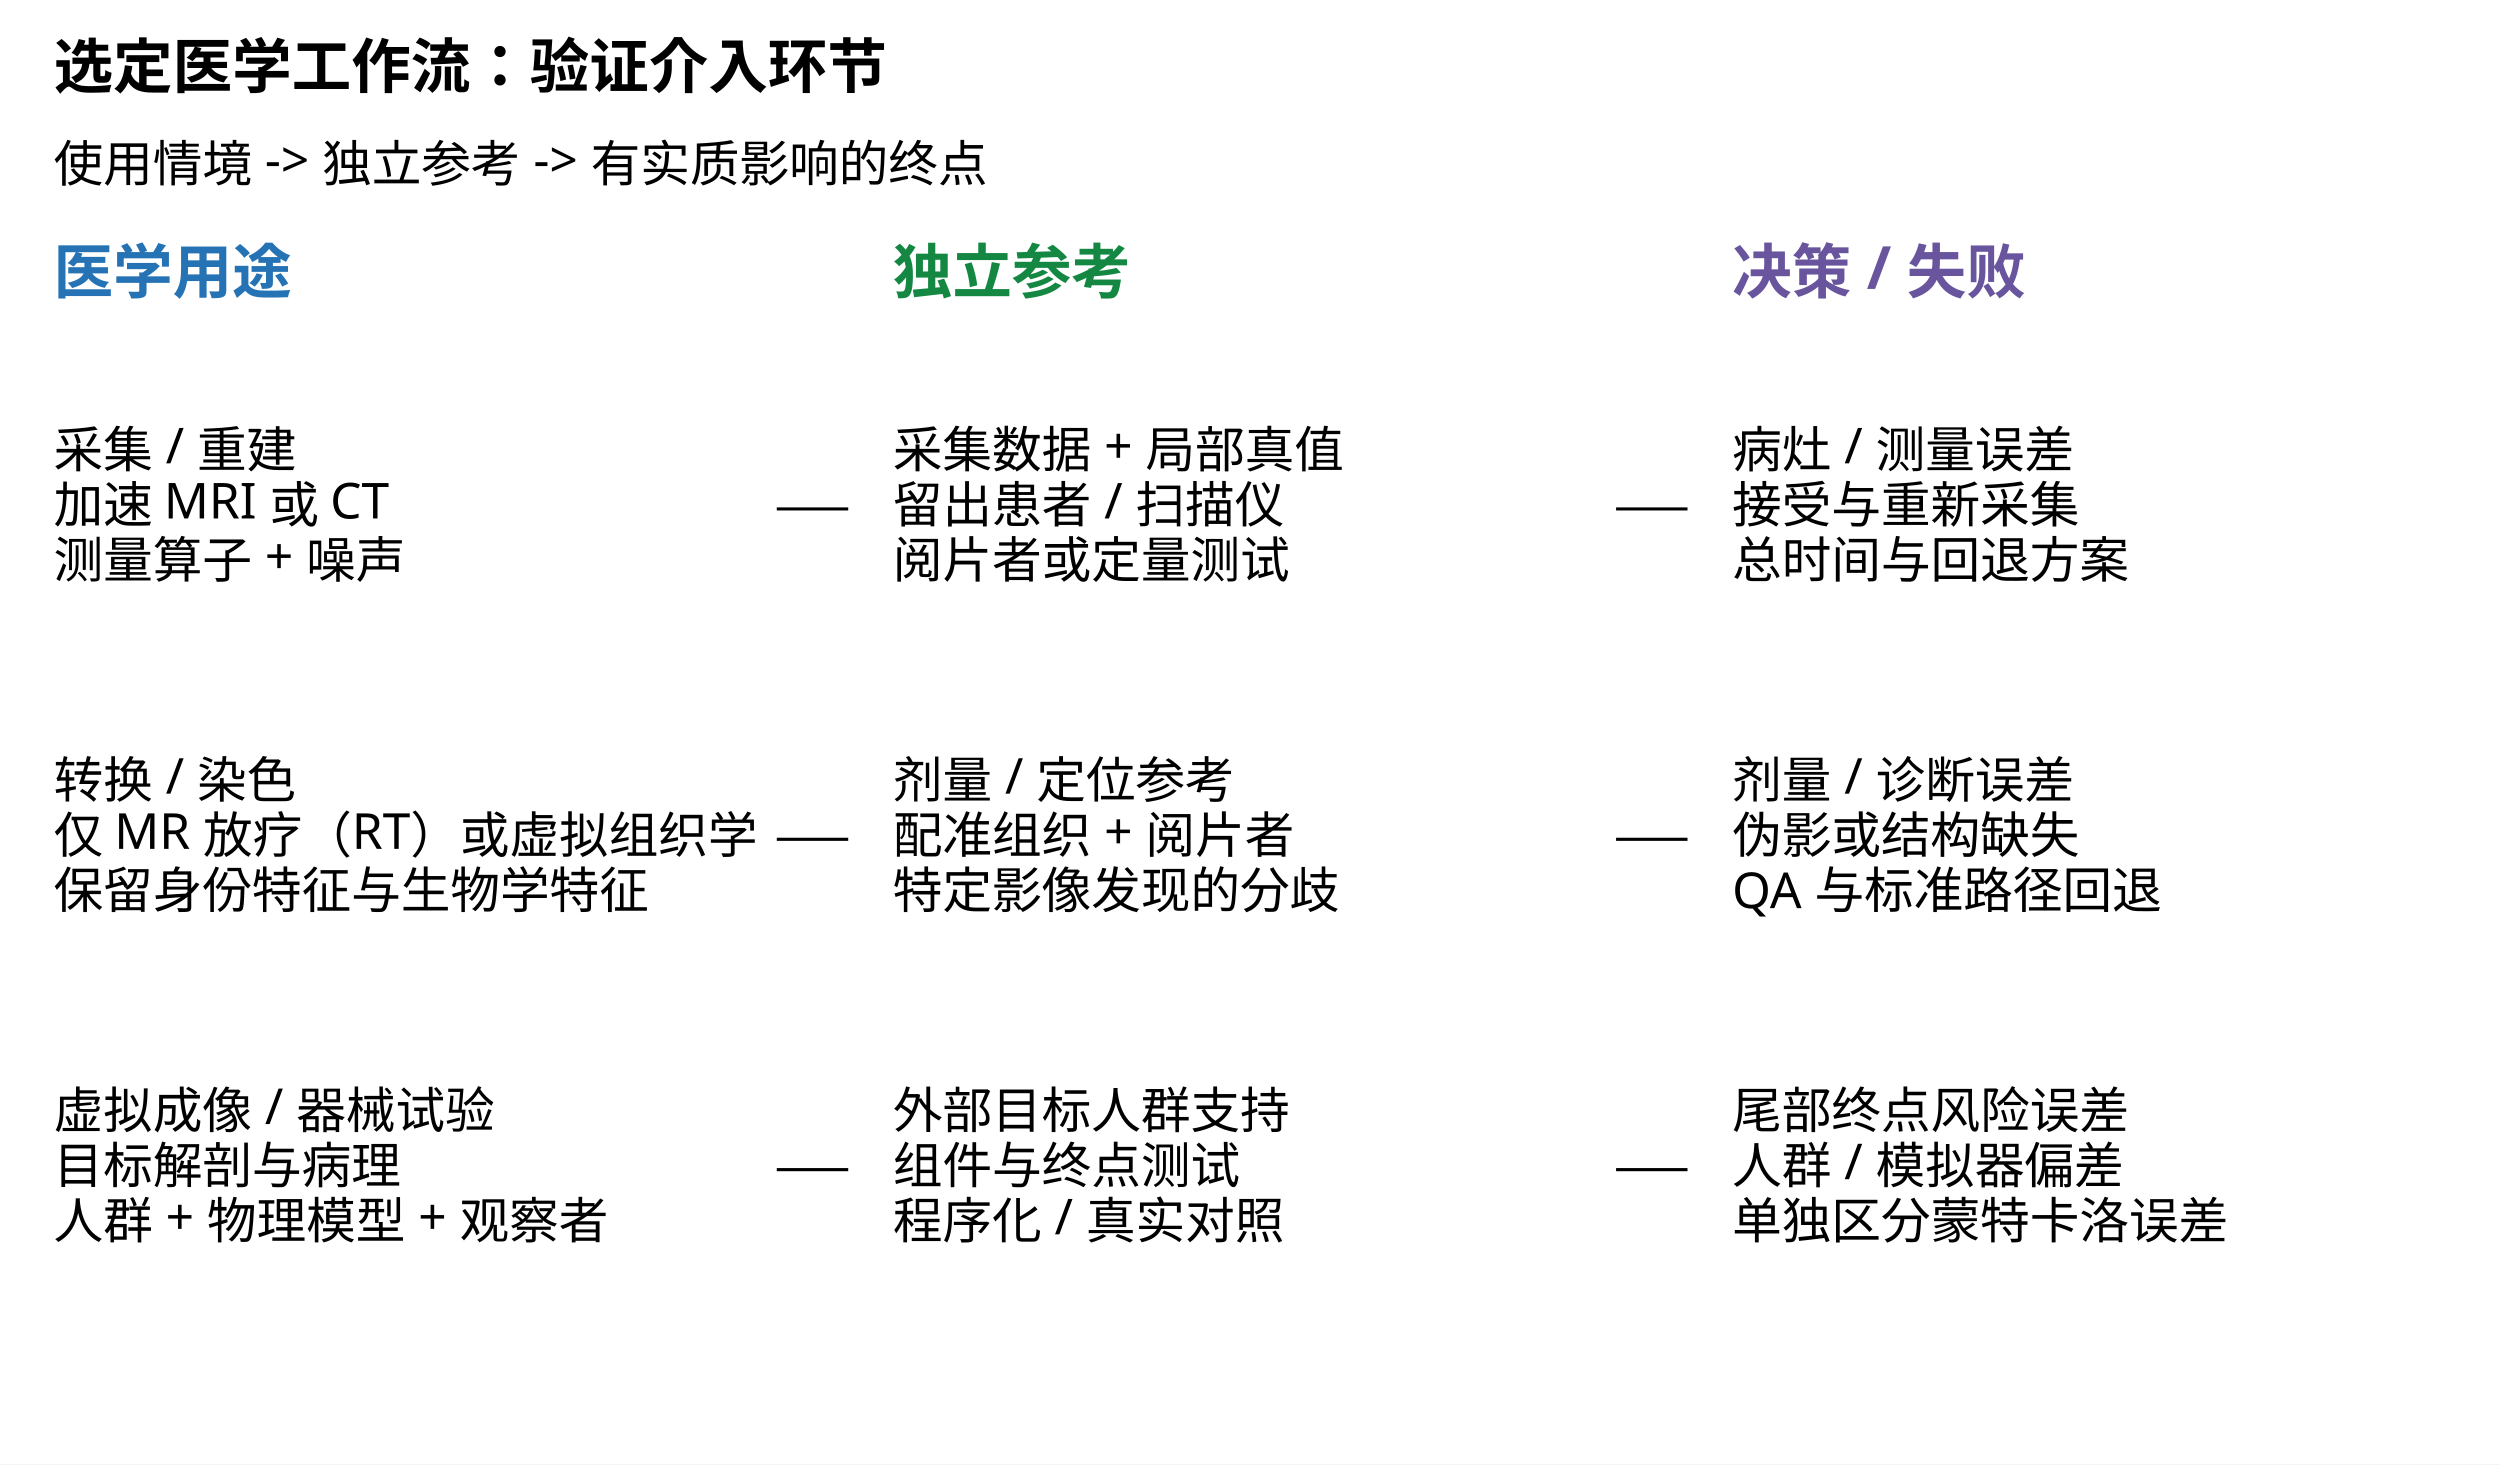
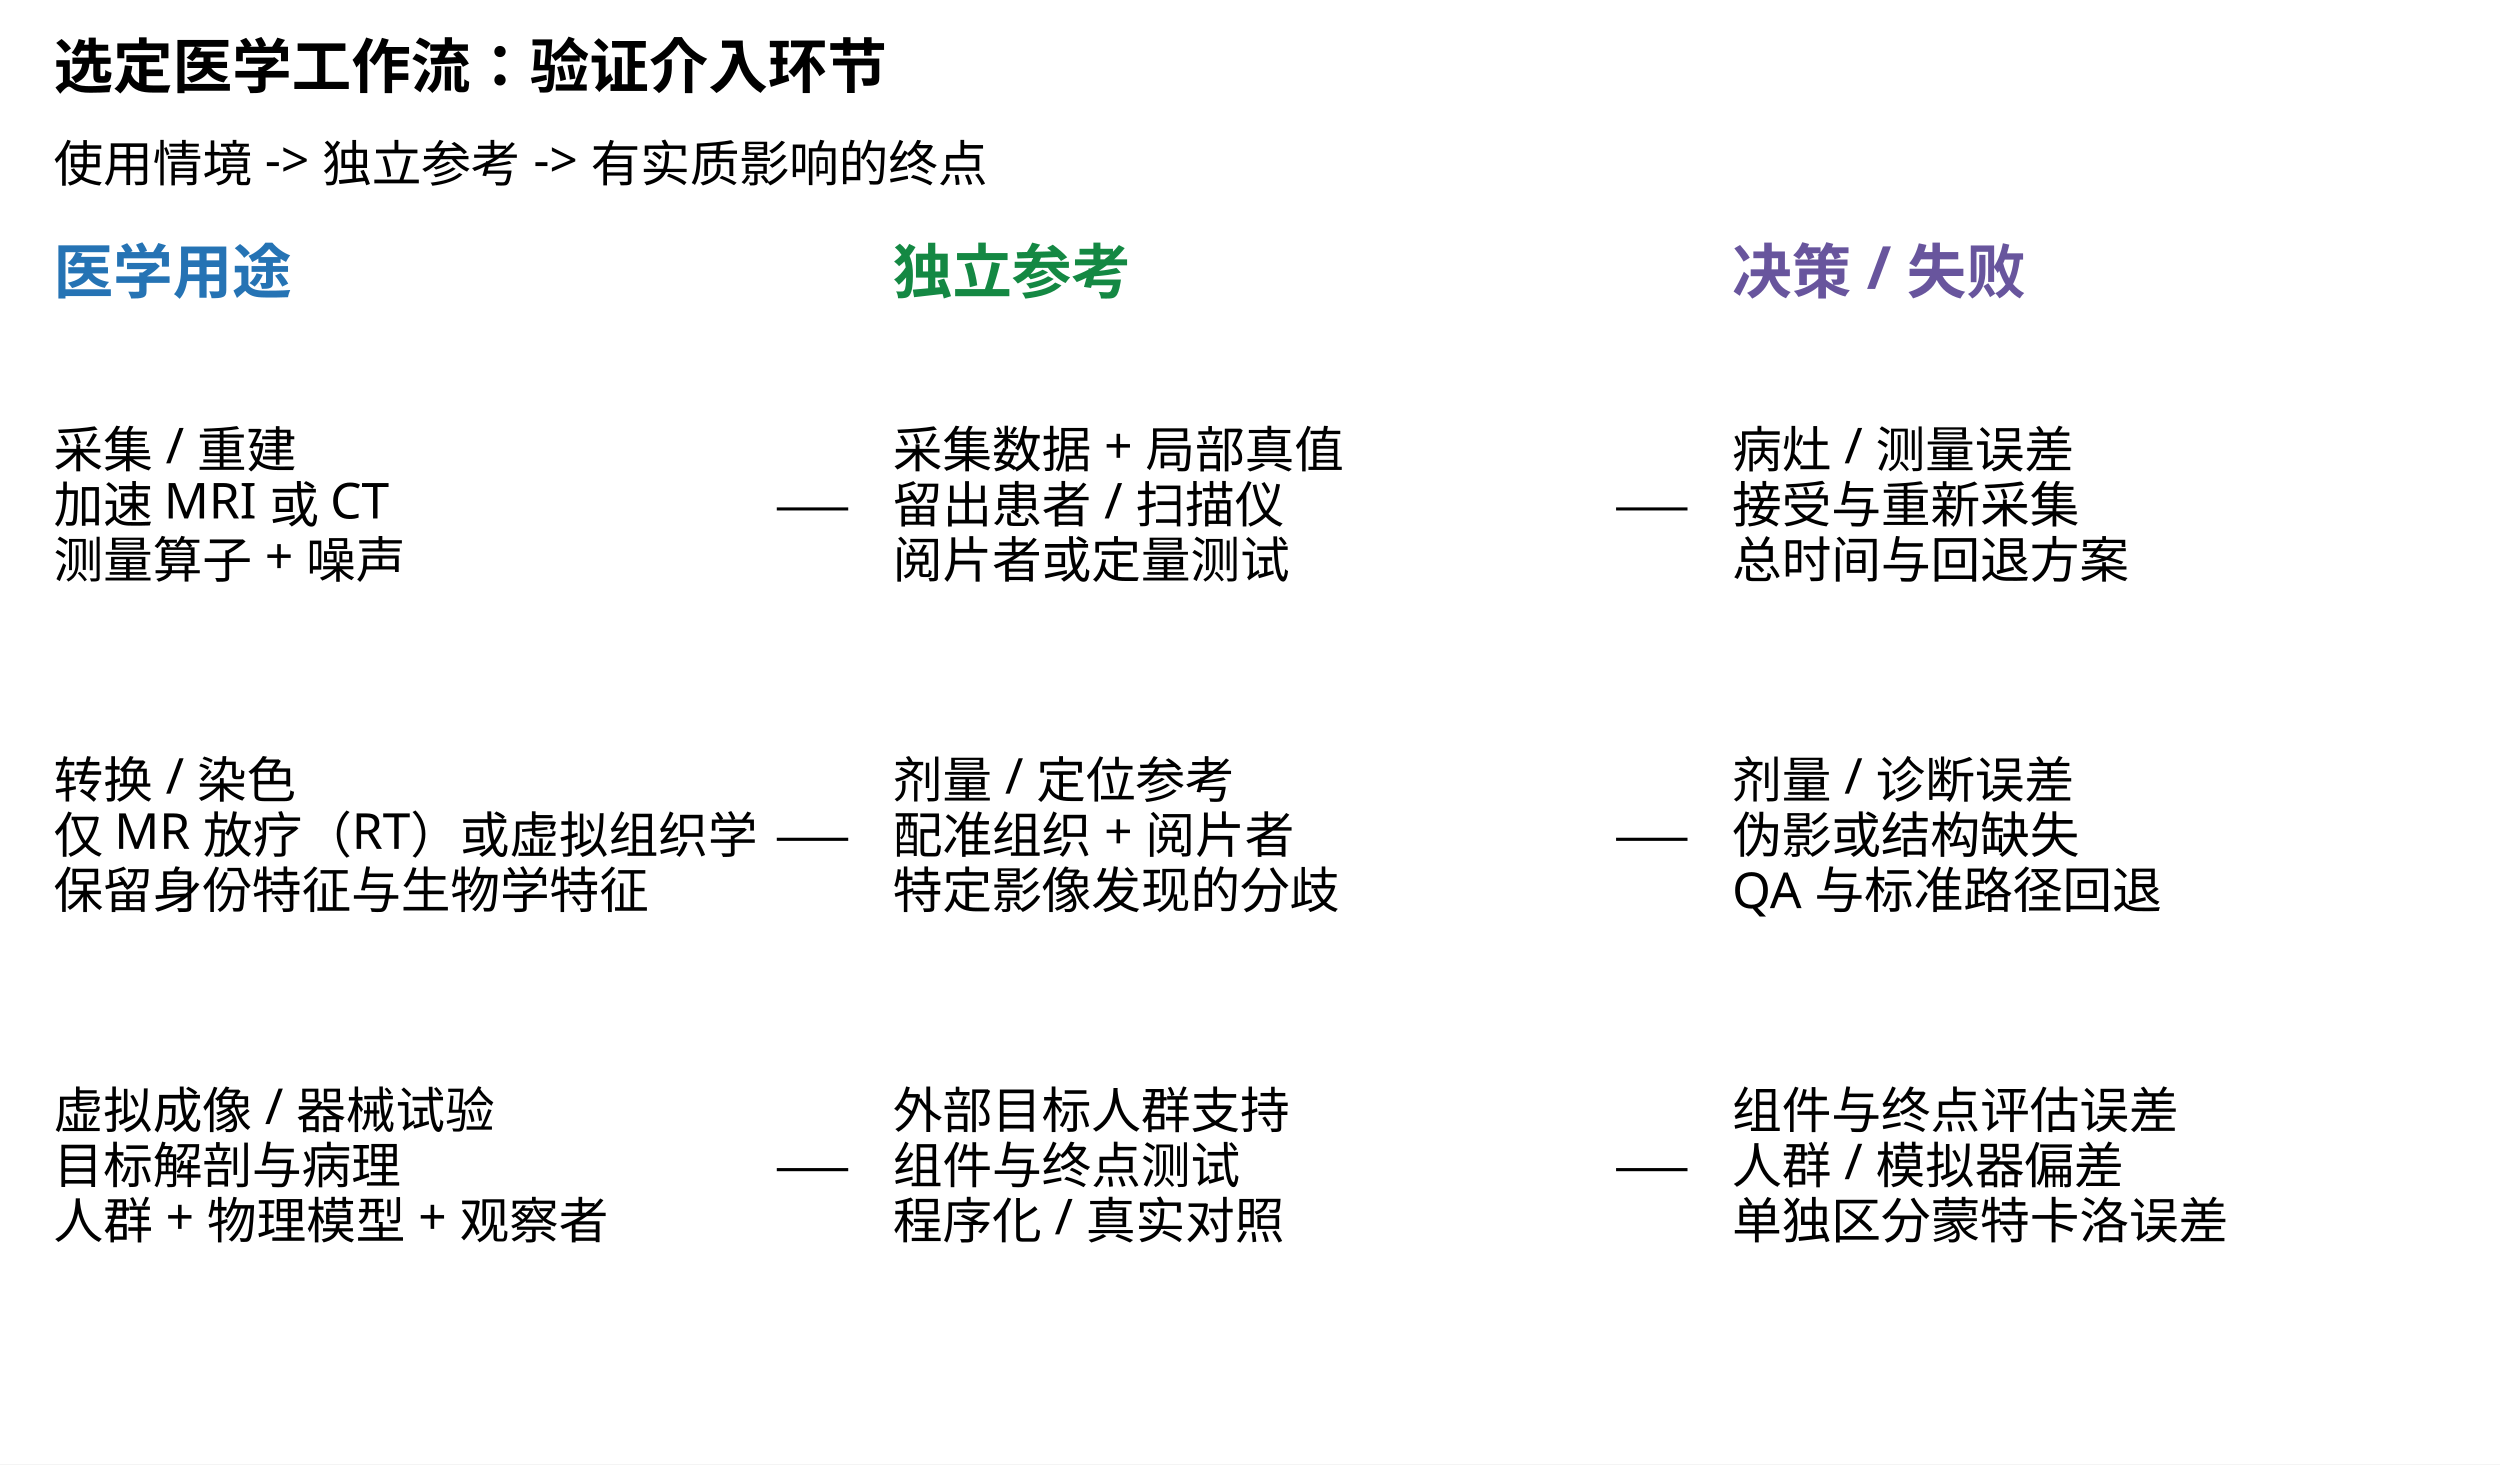
<svg xmlns="http://www.w3.org/2000/svg" width="1008pt" height="590.4pt" viewBox="0 0 1008 590.4" version="1.1" data-language="zh" lang="zh-CN">
  <defs>
    <style type="text/css">*{stroke-linejoin: round; stroke-linecap: butt}</style>
  </defs>
  <g id="figure_1">
    <g id="patch_1">
      <path d="M 0 590.4  L 1008 590.4  L 1008 0  L 0 0  z " style="fill: #ffffff" />
    </g>
    <g id="axes_1">
      <g id="line2d_1">
-         <path d="M 313.2 205.2  L 342 205.2  " clip-path="url(#p2d374b18fd)" style="fill: none; stroke: #000000; stroke-width: 1.25" />
+         <path d="M 313.2 205.2  L 342 205.2  " clip-path="url(#p64bbf70a13)" style="fill: none; stroke: #000000; stroke-width: 1.25" />
      </g>
      <g id="line2d_2">
-         <path d="M 651.6 205.2  L 680.4 205.2  " clip-path="url(#p2d374b18fd)" style="fill: none; stroke: #000000; stroke-width: 1.25" />
+         <path d="M 651.6 205.2  L 680.4 205.2  " clip-path="url(#p64bbf70a13)" style="fill: none; stroke: #000000; stroke-width: 1.25" />
      </g>
      <g id="line2d_3">
-         <path d="M 313.2 338.4  L 342 338.4  " clip-path="url(#p2d374b18fd)" style="fill: none; stroke: #000000; stroke-width: 1.25" />
+         <path d="M 313.2 338.4  L 342 338.4  " clip-path="url(#p64bbf70a13)" style="fill: none; stroke: #000000; stroke-width: 1.25" />
      </g>
      <g id="line2d_4">
-         <path d="M 651.6 338.4  L 680.4 338.4  " clip-path="url(#p2d374b18fd)" style="fill: none; stroke: #000000; stroke-width: 1.25" />
+         <path d="M 651.6 338.4  L 680.4 338.4  " clip-path="url(#p64bbf70a13)" style="fill: none; stroke: #000000; stroke-width: 1.25" />
      </g>
      <g id="line2d_5">
-         <path d="M 313.2 471.6  L 342 471.6  " clip-path="url(#p2d374b18fd)" style="fill: none; stroke: #000000; stroke-width: 1.25" />
+         <path d="M 313.2 471.6  L 342 471.6  " clip-path="url(#p64bbf70a13)" style="fill: none; stroke: #000000; stroke-width: 1.25" />
      </g>
      <g id="line2d_6">
-         <path d="M 651.6 471.6  L 680.4 471.6  " clip-path="url(#p2d374b18fd)" style="fill: none; stroke: #000000; stroke-width: 1.25" />
+         <path d="M 651.6 471.6  L 680.4 471.6  " clip-path="url(#p64bbf70a13)" style="fill: none; stroke: #000000; stroke-width: 1.25" />
      </g>
      <g id="text_1">
        <text style="font-weight: 700; font-size: 24px; font-family: 'Microsoft YaHei'; text-anchor: start" x="21.6" y="35.409" transform="rotate(-0 21.6 35.40937)">选定医学工作流：验证介入环节</text>
      </g>
      <g id="text_2">
        <text style="font-size: 20px; font-family: 'Microsoft YaHei'; text-anchor: start" x="21.6" y="73.188" transform="rotate(-0 21.6 73.18781)">使用情境 -&gt; 独立参考 -&gt; 有实质影响的终点</text>
      </g>
      <g id="text_3">
        <text style="font-weight: 700; font-size: 24px; font-family: 'Microsoft YaHei'; text-anchor: start; fill: #2573b4" x="21.6" y="118.209" transform="rotate(-0 21.6 118.2094)">医学用途</text>
      </g>
      <g id="text_4">
        <text style="font-weight: 700; font-size: 24px; font-family: 'Microsoft YaHei'; text-anchor: start; fill: #148843" x="360" y="118.209" transform="rotate(-0 360 118.2094)">独立参考</text>
      </g>
      <g id="text_5">
        <text style="font-weight: 700; font-size: 24px; font-family: 'Microsoft YaHei'; text-anchor: start; fill: #68559d" x="698.4" y="118.209" transform="rotate(-0 698.4 118.2094)">决策 / 失败</text>
      </g>
      <g id="text_6">
        <text style="font-size: 20px; font-family: 'Microsoft YaHei'" transform="translate(21.6 188.4694)">采集 / 重建</text>
        <text style="font-size: 20px; font-family: 'Microsoft YaHei'" transform="translate(21.6 210.7078)">加速 MRI 或 CT</text>
        <text style="font-size: 20px; font-family: 'Microsoft YaHei'" transform="translate(21.6 232.9462)">测量算子 + 噪声</text>
      </g>
      <g id="text_7">
        <text style="font-size: 20px; font-family: 'Microsoft YaHei'" transform="translate(360 188.4694)">采集数据 + 局部真值</text>
        <text style="font-size: 20px; font-family: 'Microsoft YaHei'" transform="translate(360 210.7078)">留出患者 / 扫描仪</text>
        <text style="font-size: 20px; font-family: 'Microsoft YaHei'" transform="translate(360 232.9462)">阅片者或定量测试</text>
      </g>
      <g id="text_8">
        <text style="font-size: 20px; font-family: 'Microsoft YaHei'" transform="translate(698.4 188.4694)">病灶 / 测量误差</text>
        <text style="font-size: 20px; font-family: 'Microsoft YaHei'" transform="translate(698.4 210.7078)">接受与重新采集</text>
        <text style="font-size: 20px; font-family: 'Microsoft YaHei'" transform="translate(698.4 232.9462)">总时间与回退方案</text>
      </g>
      <g id="text_9">
        <text style="font-size: 20px; font-family: 'Microsoft YaHei'" transform="translate(21.6 321.6694)">转换 / 染色</text>
        <text style="font-size: 20px; font-family: 'Microsoft YaHei'" transform="translate(21.6 343.9078)">仅 MR 放疗（RT）或虚拟组织学</text>
        <text style="font-size: 20px; font-family: 'Microsoft YaHei'" transform="translate(21.6 366.1462)">保留身份特征与生物学特征</text>
      </g>
      <g id="text_10">
        <text style="font-size: 20px; font-family: 'Microsoft YaHei'" transform="translate(360 321.6694)">剂量 / 定位参考</text>
        <text style="font-size: 20px; font-family: 'Microsoft YaHei'" transform="translate(360 343.9078)">配准组织 + 阅片者</text>
        <text style="font-size: 20px; font-family: 'Microsoft YaHei'" transform="translate(360 366.1462)">特定影像发现的分歧</text>
      </g>
      <g id="text_11">
        <text style="font-size: 20px; font-family: 'Microsoft YaHei'" transform="translate(698.4 321.6694)">剂量 / 诊断误差</text>
        <text style="font-size: 20px; font-family: 'Microsoft YaHei'" transform="translate(698.4 343.9078)">伪影或结构缺失</text>
        <text style="font-size: 20px; font-family: 'Microsoft YaHei'" transform="translate(698.4 366.1462)">QA 与标准路径回退</text>
      </g>
      <g id="text_12">
        <text style="font-size: 20px; font-family: 'Microsoft YaHei'" transform="translate(21.6 454.8694)">虚拟成像 / 器械试验</text>
        <text style="font-size: 20px; font-family: 'Microsoft YaHei'" transform="translate(21.6 477.1078)">目标解剖与病理</text>
        <text style="font-size: 20px; font-family: 'Microsoft YaHei'" transform="translate(21.6 499.3462)">人群 + 物理模型 + 观察者</text>
      </g>
      <g id="text_13">
        <text style="font-size: 20px; font-family: 'Microsoft YaHei'" transform="translate(360 454.8694)">外部目标人群支持</text>
        <text style="font-size: 20px; font-family: 'Microsoft YaHei'" transform="translate(360 477.1078)">组件与终点测试</text>
        <text style="font-size: 20px; font-family: 'Microsoft YaHei'" transform="translate(360 499.3462)">程序化 / 真实对照</text>
      </g>
      <g id="text_14">
-         <text style="font-size: 20px; font-family: 'Microsoft YaHei'" transform="translate(698.4 454.8694)">尾部终点风险误差</text>
+         <text style="font-size: 20px; font-family: 'Microsoft YaHei'" transform="translate(698.4 454.8694)">组件与终点评估误差</text>
        <text style="font-size: 20px; font-family: 'Microsoft YaHei'" transform="translate(698.4 477.1078)">人群 / 模拟器偏差</text>
        <text style="font-size: 20px; font-family: 'Microsoft YaHei'" transform="translate(698.4 499.3462)">单独区分蒙特卡洛误差</text>
      </g>
    </g>
  </g>
  <defs>
-     <clipPath id="p2d374b18fd">
+     <clipPath id="p64bbf70a13">
      <rect x="0" y="0" width="1008" height="590.4" />
    </clipPath>
  </defs>
</svg>
